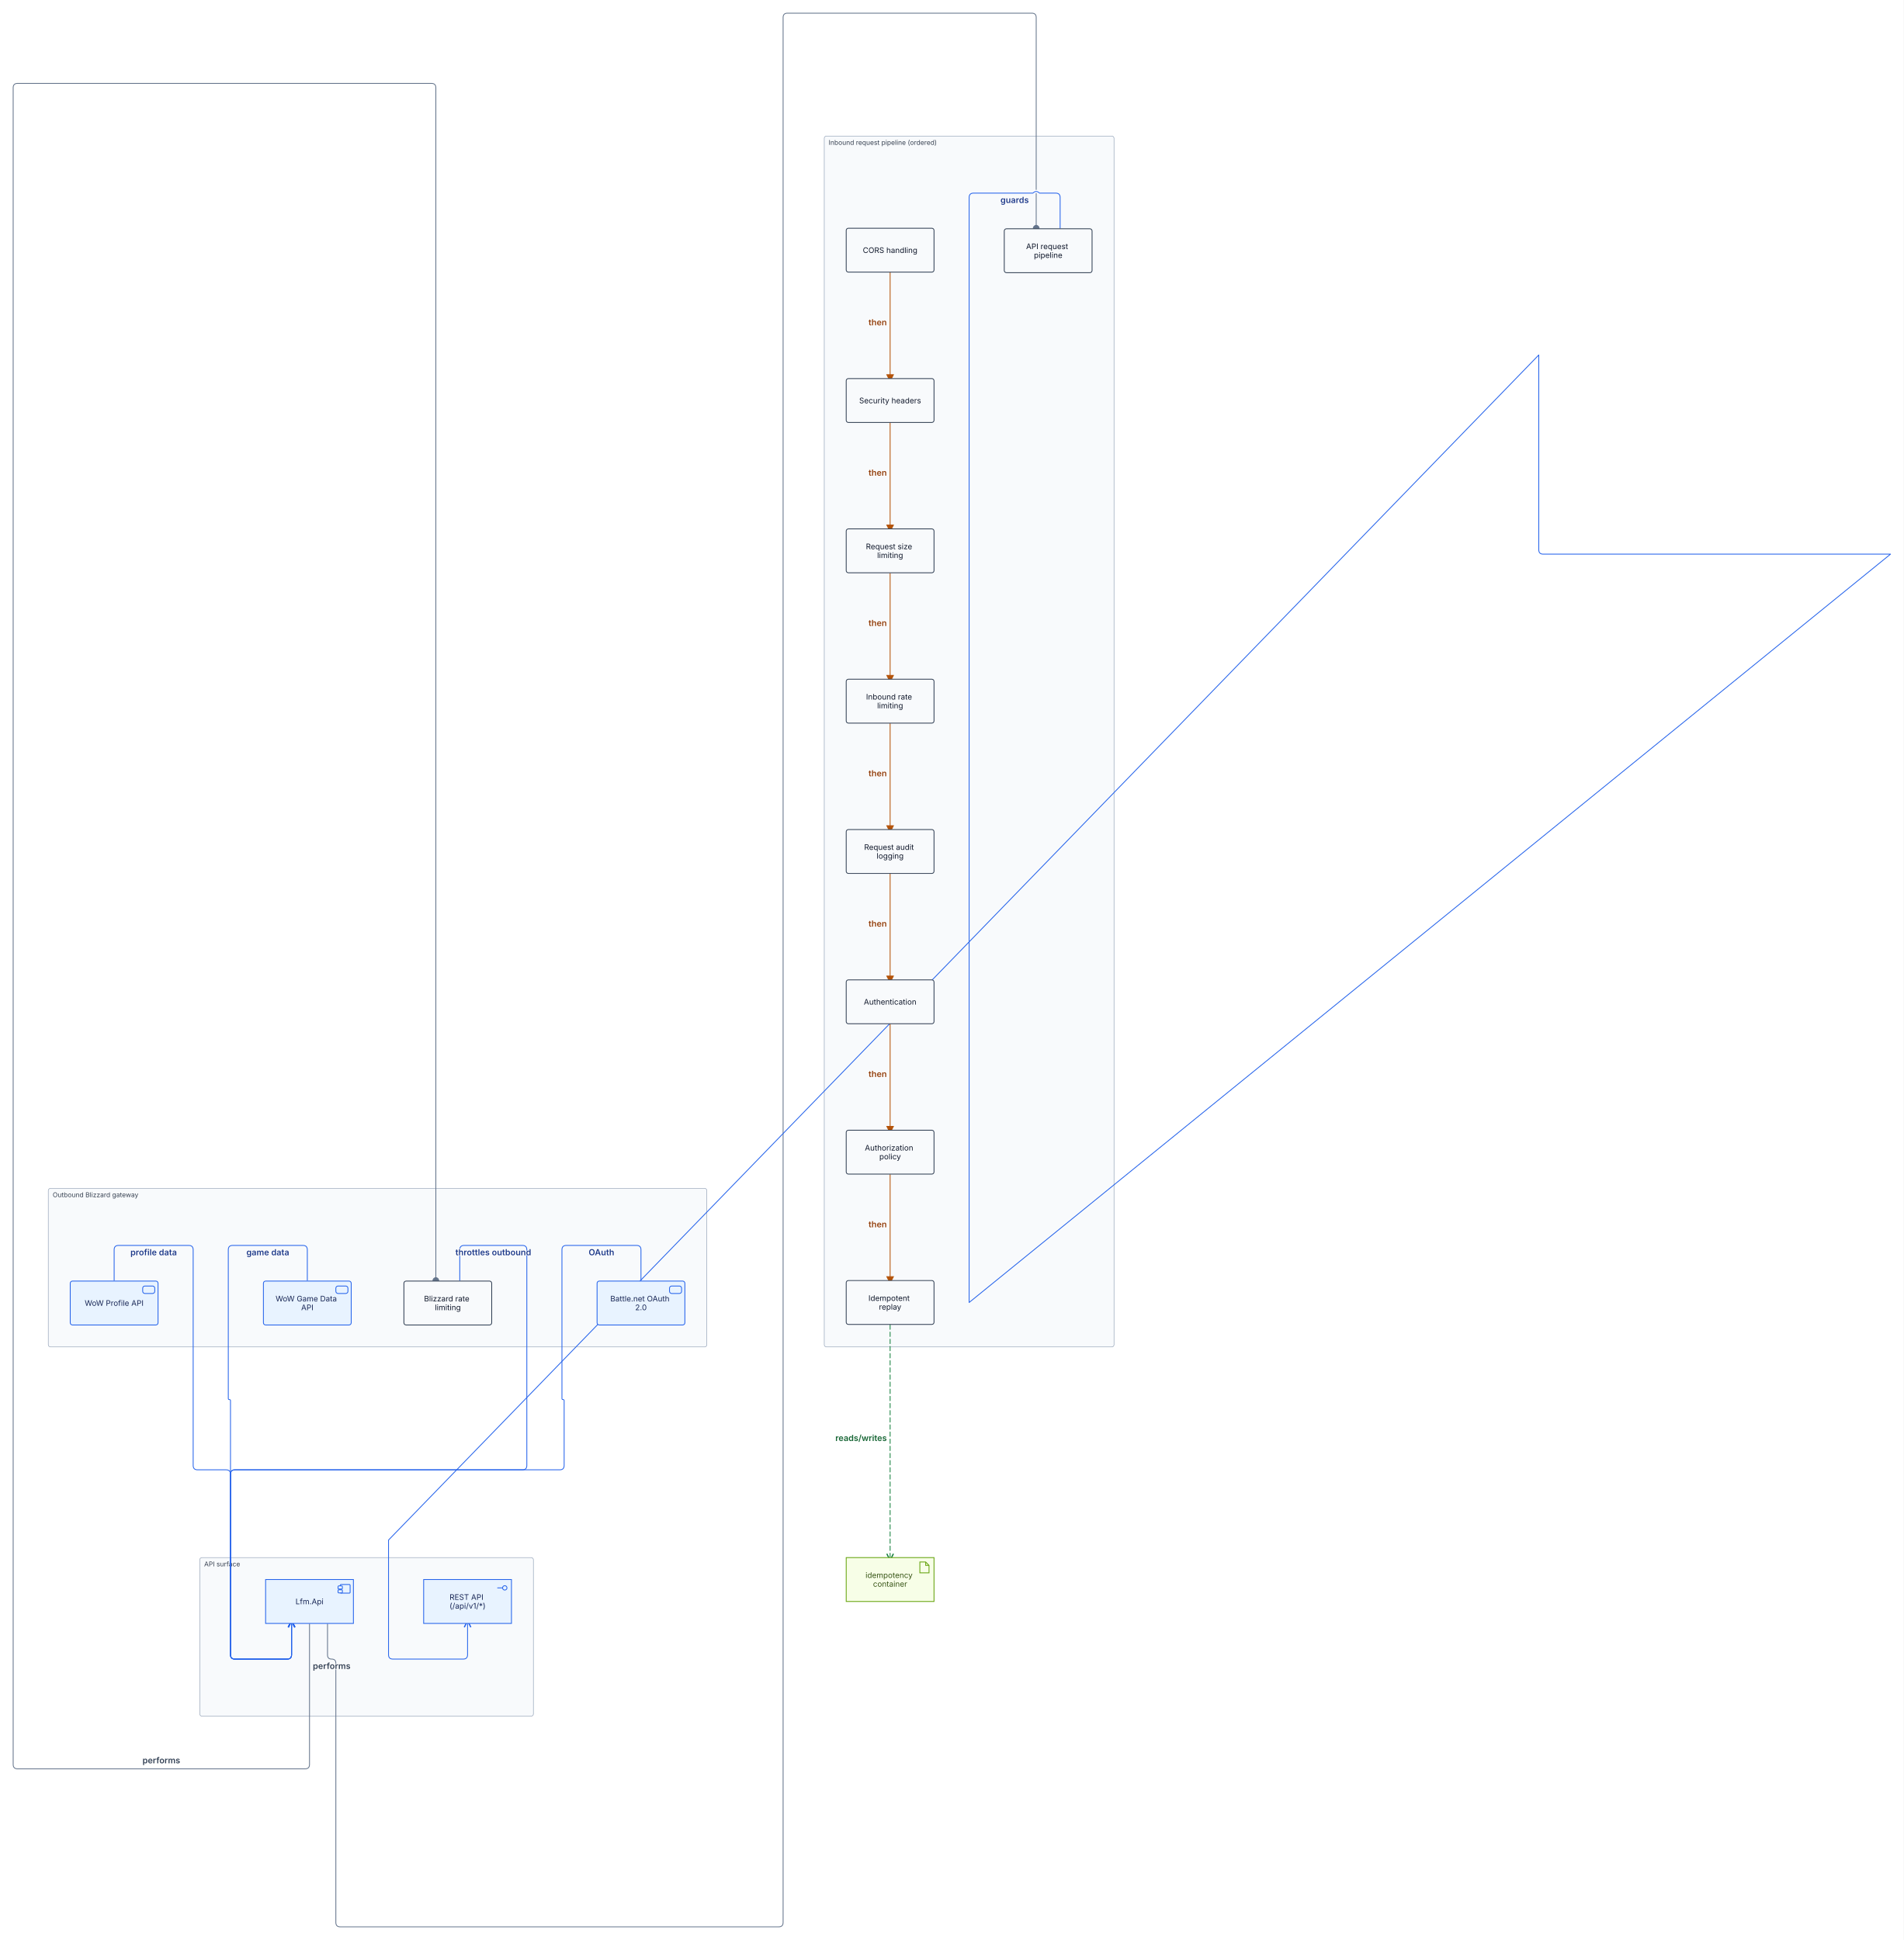
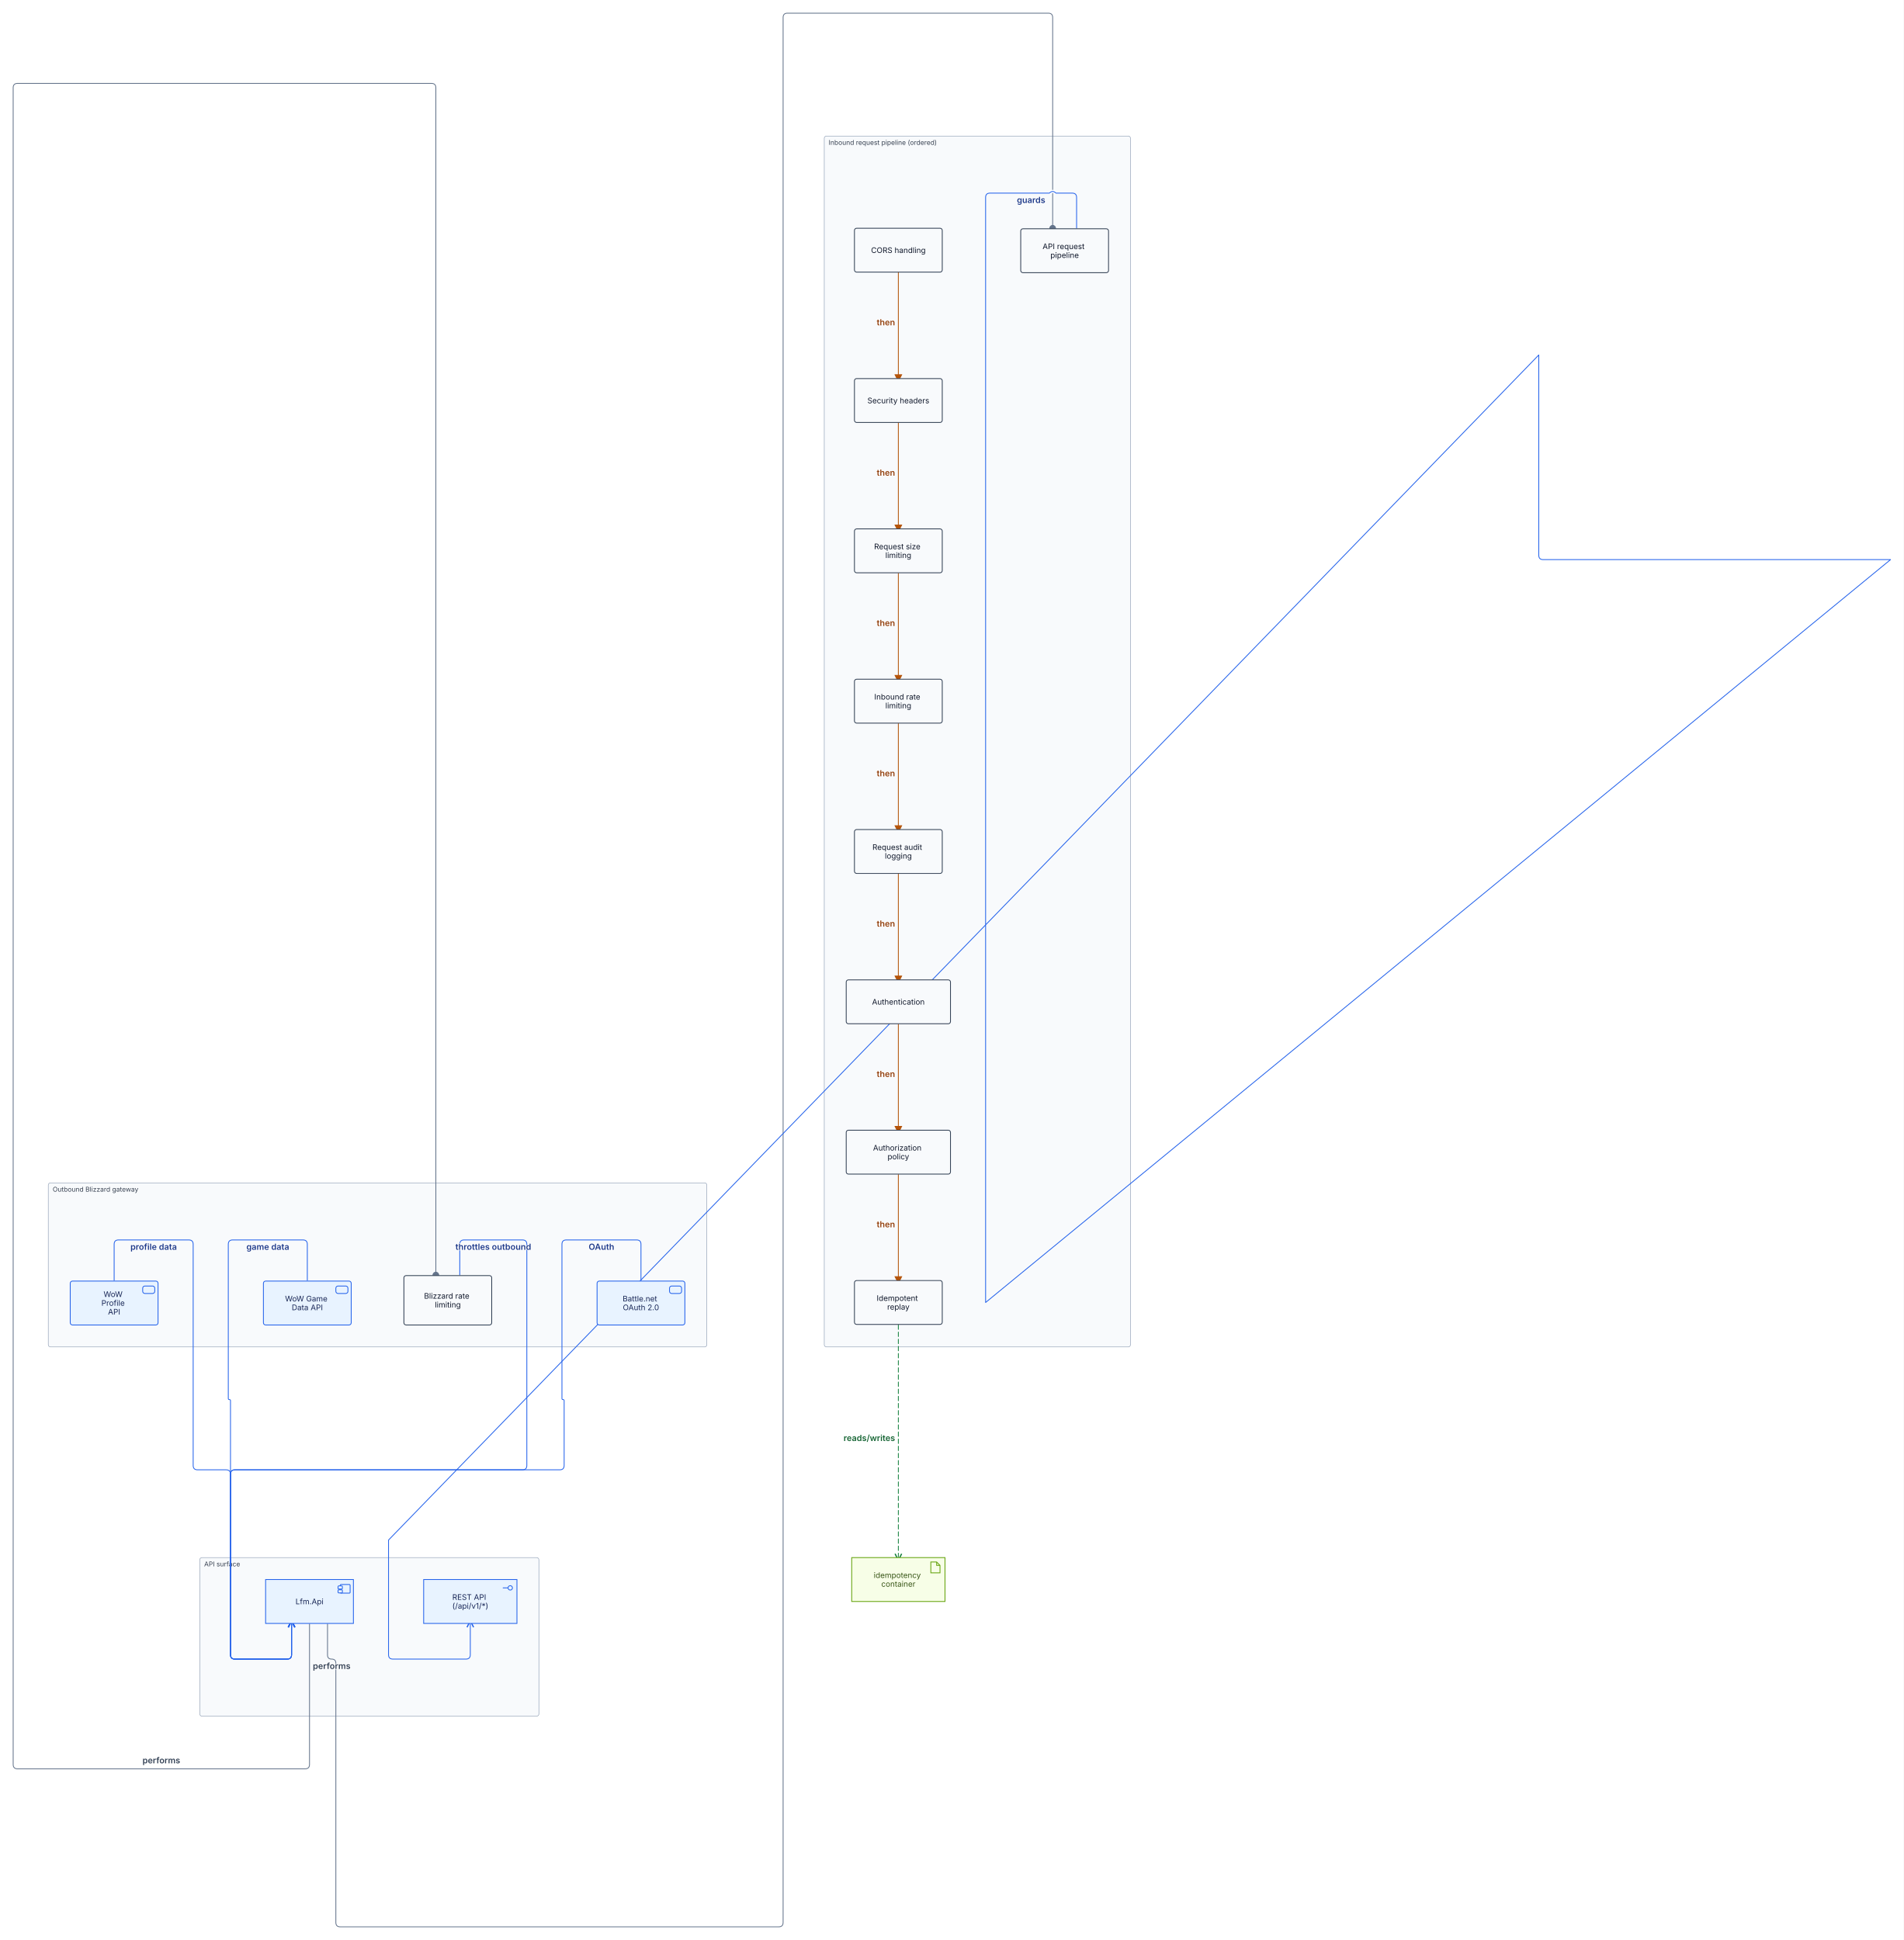
<svg xmlns="http://www.w3.org/2000/svg" width="3469" height="3536" viewBox="-9.0 52.0 3469.0 3536.0">
  <rect x="-9.0" y="52.0" width="3469.0" height="3536.0" fill="#ffffff" />
+   <style>g.dediren-edge-highlighted &gt; path{stroke:#1f6feb;stroke-width:3;}</style>
  <g font-family="Inter, Arial, sans-serif" font-size="14">
    <g data-dediren-group-id="api-surface">
-       <rect x="355.0" y="2891.0" width="608.0" height="289.0" rx="4" fill="#f8fafc" stroke="#94a3b8" stroke-width="1" />
+       <rect x="355.0" y="2891.0" width="618.0" height="289.0" rx="4" fill="#f8fafc" stroke="#94a3b8" stroke-width="1" />
      <text x="363.0" y="2907.0" fill="#374151" font-size="12">API surface</text>
    </g>
    <g data-dediren-group-id="inbound-request-pipeline">
-       <rect x="1493.0" y="300.0" width="528.0" height="2207.0" rx="4" fill="#f8fafc" stroke="#94a3b8" stroke-width="1" />
+       <rect x="1493.0" y="300.0" width="558.0" height="2207.0" rx="4" fill="#f8fafc" stroke="#94a3b8" stroke-width="1" />
      <text x="1501.0" y="316.0" fill="#374151" font-size="12">Inbound request pipeline (ordered)</text>
    </g>
    <g data-dediren-group-id="outbound-blizzard-gateway">
-       <rect x="79.0" y="2218.0" width="1200.0" height="289.0" rx="4" fill="#f8fafc" stroke="#94a3b8" stroke-width="1" />
-       <text x="87.0" y="2234.0" fill="#374151" font-size="12">Outbound Blizzard gateway</text>
-     </g>
-     <g data-dediren-edge-id="api-performs-request-pipeline">
+       <rect x="79.0" y="2208.0" width="1200.0" height="299.0" rx="4" fill="#f8fafc" stroke="#94a3b8" stroke-width="1" />
+       <text x="87.0" y="2224.0" fill="#374151" font-size="12">Outbound Blizzard gateway</text>
+     </g>
+     <g data-dediren-edge-id="api-performs-request-pipeline" data-dediren-edge-source="lfm-api" data-dediren-edge-target="api-request-pipeline">
      <marker id="marker-end-api-performs-request-pipeline" data-dediren-edge-marker-end="filled_circle" markerWidth="10" markerHeight="10" refX="5" refY="5" orient="auto">
        <circle cx="5" cy="5" r="3.5" fill="#64748b" stroke="#64748b" stroke-width="1" />
      </marker>
-       <path d="M 587.8 3012.0 L 587.8 3068.4 Q 587.8 3076.0 595.4 3076.0 L 595.4 3076.0 Q 603.0 3076.0 603.0 3083.6 L 603.0 3212.0 L 603.0 3556.0 Q 603.0 3564.0 611.0 3564.0 L 1410.0 3564.0 Q 1418.0 3564.0 1418.0 3556.0 L 1418.0 3436.0 L 1418.0 3340.0 L 1418.0 3035.5 L 1418.0 2667.0 L 1418.0 1403.5 L 1418.0 140.0 L 1418.0 84.0 Q 1418.0 76.0 1426.0 76.0 L 1871.2 76.0 Q 1879.2 76.0 1879.2 84.0 L 1879.2 268.0 L 1879.2 468.0" fill="none" stroke="#64748b" stroke-width="1.5" stroke-linecap="round" stroke-linejoin="round" marker-end="url(#marker-end-api-performs-request-pipeline)" />
+       <path d="M 587.8 3012.0 L 587.8 3068.4 Q 587.8 3076.0 595.4 3076.0 L 595.4 3076.0 Q 603.0 3076.0 603.0 3083.6 L 603.0 3212.0 L 603.0 3556.0 Q 603.0 3564.0 611.0 3564.0 L 1410.0 3564.0 Q 1418.0 3564.0 1418.0 3556.0 L 1418.0 3436.0 L 1418.0 3340.0 L 1418.0 3035.5 L 1418.0 2667.0 L 1418.0 1403.5 L 1418.0 140.0 L 1418.0 84.0 Q 1418.0 76.0 1426.0 76.0 L 1901.2 76.0 Q 1909.2 76.0 1909.2 84.0 L 1909.2 268.0 L 1909.2 468.0" fill="none" stroke="#64748b" stroke-width="1.5" stroke-linecap="round" stroke-linejoin="round" marker-end="url(#marker-end-api-performs-request-pipeline)" />
      <text x="595.4" y="3094.0" text-anchor="middle" fill="none" font-size="15.4" font-weight="600" stroke="#ffffff" stroke-width="2">performs</text>
      <text x="595.4" y="3094.0" text-anchor="middle" fill="#334155" font-size="15.4" font-weight="600">performs</text>
    </g>
-     <g data-dediren-edge-id="api-performs-blizzard-rate-limiting">
+     <g data-dediren-edge-id="api-performs-blizzard-rate-limiting" data-dediren-edge-source="lfm-api" data-dediren-edge-target="blizzard-rate-limiting">
      <marker id="marker-end-api-performs-blizzard-rate-limiting" data-dediren-edge-marker-end="filled_circle" markerWidth="10" markerHeight="10" refX="5" refY="5" orient="auto">
        <circle cx="5" cy="5" r="3.5" fill="#64748b" stroke="#64748b" stroke-width="1" />
      </marker>
-       <path d="M 555.0 3012.0 L 555.0 3212.0 L 555.0 3268.0 Q 555.0 3276.0 547.0 3276.0 L 23.0 3276.0 Q 15.0 3276.0 15.0 3268.0 L 15.0 3035.5 L 15.0 1403.5 L 15.0 212.0 Q 15.0 204.0 23.0 204.0 L 777.2 204.0 Q 785.2 204.0 785.2 212.0 L 785.2 2186.0 L 785.2 2386.0" fill="none" stroke="#64748b" stroke-width="1.5" stroke-linecap="round" stroke-linejoin="round" marker-end="url(#marker-end-api-performs-blizzard-rate-limiting)" />
+       <path d="M 555.0 3012.0 L 555.0 3212.0 L 555.0 3268.0 Q 555.0 3276.0 547.0 3276.0 L 23.0 3276.0 Q 15.0 3276.0 15.0 3268.0 L 15.0 3035.5 L 15.0 1403.5 L 15.0 212.0 Q 15.0 204.0 23.0 204.0 L 777.2 204.0 Q 785.2 204.0 785.2 212.0 L 785.2 2176.0 L 785.2 2376.0" fill="none" stroke="#64748b" stroke-width="1.5" stroke-linecap="round" stroke-linejoin="round" marker-end="url(#marker-end-api-performs-blizzard-rate-limiting)" />
      <text x="285.0" y="3266.0" text-anchor="middle" fill="none" font-size="15.4" font-weight="600" stroke="#ffffff" stroke-width="2">performs</text>
      <text x="285.0" y="3266.0" text-anchor="middle" fill="#334155" font-size="15.4" font-weight="600">performs</text>
    </g>
-     <g data-dediren-edge-id="request-pipeline-serves-rest-api">
+     <g data-dediren-edge-id="request-pipeline-serves-rest-api" data-dediren-edge-source="api-request-pipeline" data-dediren-edge-target="rest-api">
      <marker id="marker-end-request-pipeline-serves-rest-api" data-dediren-edge-marker-end="open_arrow" markerWidth="10" markerHeight="10" refX="5" refY="5" orient="auto">
        <path d="M 1 1 L 9 5 L 1 9" fill="none" stroke="#2563eb" stroke-width="1.5" />
      </marker>
      <g data-dediren-line-jump-masks="request-pipeline-serves-rest-api">
-         <path d="M 1873.2 404.0 Q 1879.2 398.0 1885.2 404.0" fill="none" stroke="#ffffff" stroke-width="6" />
-       </g>
-       <path d="M 1922.8 468.0 L 1922.8 412.0 Q 1922.8 404.0 1914.8 404.0 L 1885.2 404.0 Q 1879.2 398.0 1873.2 404.0 L 1765.0 404.0 Q 1757.0 404.0 1757.0 412.0 L 1757.0 508.5 L 1757.0 645.0 L 1757.0 782.0 L 1757.0 919.0 L 1757.0 1056.0 L 1757.0 1193.0 L 1757.0 1330.0 L 1757.0 1467.0 L 1757.0 1604.0 L 1757.0 1741.0 L 1757.0 1878.0 L 1757.0 2015.0 L 1757.0 2152.0 L 1757.0 2289.0 L 1757.0 2426.0 L 3436.0 1062.0 L 3340.0 1062.0 L 2803.0 1062.0 Q 2795.0 1062.0 2795.0 1054.0 L 2795.0 699.0 L 699.0 2859.0 L 699.0 2971.5 L 699.0 3068.0 Q 699.0 3076.0 707.0 3076.0 L 835.0 3076.0 Q 843.0 3076.0 843.0 3068.0 L 843.0 3012.0" fill="none" stroke="#2563eb" stroke-width="1.5" stroke-linecap="round" stroke-linejoin="round" marker-end="url(#marker-end-request-pipeline-serves-rest-api)" />
-       <text x="1839.9" y="422.0" text-anchor="middle" fill="none" font-size="15.4" font-weight="600" stroke="#ffffff" stroke-width="2">guards</text>
-       <text x="1839.9" y="422.0" text-anchor="middle" fill="#1e3a8a" font-size="15.4" font-weight="600">guards</text>
-     </g>
-     <g data-dediren-edge-id="cors-triggers-security-headers">
+         <path d="M 1903.2 404.0 Q 1909.2 398.0 1915.2 404.0" fill="none" stroke="#ffffff" stroke-width="6" />
+       </g>
+       <path d="M 1952.8 468.0 L 1952.8 412.0 Q 1952.8 404.0 1944.8 404.0 L 1915.2 404.0 Q 1909.2 398.0 1903.2 404.0 L 1795.0 404.0 Q 1787.0 404.0 1787.0 412.0 L 1787.0 508.5 L 1787.0 645.0 L 1787.0 782.0 L 1787.0 919.0 L 1787.0 1056.0 L 1787.0 1193.0 L 1787.0 1330.0 L 1787.0 1467.0 L 1787.0 1604.0 L 1787.0 1741.0 L 1787.0 1878.0 L 1787.0 2015.0 L 1787.0 2152.0 L 1787.0 2289.0 L 1787.0 2426.0 L 3436.0 1072.0 L 3340.0 1072.0 L 2803.0 1072.0 Q 2795.0 1072.0 2795.0 1064.0 L 2795.0 699.0 L 699.0 2859.0 L 699.0 2971.5 L 699.0 3068.0 Q 699.0 3076.0 707.0 3076.0 L 840.0 3076.0 Q 848.0 3076.0 848.0 3068.0 L 848.0 3012.0" fill="none" stroke="#2563eb" stroke-width="1.5" stroke-linecap="round" stroke-linejoin="round" marker-end="url(#marker-end-request-pipeline-serves-rest-api)" />
+       <text x="1869.9" y="422.0" text-anchor="middle" fill="none" font-size="15.4" font-weight="600" stroke="#ffffff" stroke-width="2">guards</text>
+       <text x="1869.9" y="422.0" text-anchor="middle" fill="#1e3a8a" font-size="15.4" font-weight="600">guards</text>
+     </g>
+     <g data-dediren-edge-id="cors-triggers-security-headers" data-dediren-edge-source="mw-cors" data-dediren-edge-target="mw-security-headers">
      <marker id="marker-end-cors-triggers-security-headers" data-dediren-edge-marker-end="filled_arrow" markerWidth="10" markerHeight="10" refX="5" refY="5" orient="auto">
        <path d="M 1 1 L 9 5 L 1 9 Z" fill="#b45309" stroke="#b45309" stroke-width="1" />
      </marker>
-       <path d="M 1613.0 549.0 L 1613.0 741.0" fill="none" stroke="#b45309" stroke-width="1.5" stroke-linecap="round" stroke-linejoin="round" marker-end="url(#marker-end-cors-triggers-security-headers)" />
-       <text x="1607.0" y="645.0" text-anchor="end" fill="none" font-size="15.4" font-weight="600" stroke="#ffffff" stroke-width="2">then</text>
-       <text x="1607.0" y="645.0" text-anchor="end" fill="#92400e" font-size="15.4" font-weight="600">then</text>
-     </g>
-     <g data-dediren-edge-id="security-headers-triggers-request-size-limit">
+       <path d="M 1628.0 549.0 L 1628.0 741.0" fill="none" stroke="#b45309" stroke-width="1.5" stroke-linecap="round" stroke-linejoin="round" marker-end="url(#marker-end-cors-triggers-security-headers)" />
+       <text x="1622.0" y="645.0" text-anchor="end" fill="none" font-size="15.4" font-weight="600" stroke="#ffffff" stroke-width="2">then</text>
+       <text x="1622.0" y="645.0" text-anchor="end" fill="#92400e" font-size="15.4" font-weight="600">then</text>
+     </g>
+     <g data-dediren-edge-id="security-headers-triggers-request-size-limit" data-dediren-edge-source="mw-security-headers" data-dediren-edge-target="mw-request-size-limit">
      <marker id="marker-end-security-headers-triggers-request-size-limit" data-dediren-edge-marker-end="filled_arrow" markerWidth="10" markerHeight="10" refX="5" refY="5" orient="auto">
        <path d="M 1 1 L 9 5 L 1 9 Z" fill="#b45309" stroke="#b45309" stroke-width="1" />
      </marker>
-       <path d="M 1613.0 823.0 L 1613.0 1015.0" fill="none" stroke="#b45309" stroke-width="1.5" stroke-linecap="round" stroke-linejoin="round" marker-end="url(#marker-end-security-headers-triggers-request-size-limit)" />
-       <text x="1607.0" y="919.0" text-anchor="end" fill="none" font-size="15.4" font-weight="600" stroke="#ffffff" stroke-width="2">then</text>
-       <text x="1607.0" y="919.0" text-anchor="end" fill="#92400e" font-size="15.4" font-weight="600">then</text>
-     </g>
-     <g data-dediren-edge-id="request-size-limit-triggers-rate-limit">
+       <path d="M 1628.0 823.0 L 1628.0 1015.0" fill="none" stroke="#b45309" stroke-width="1.5" stroke-linecap="round" stroke-linejoin="round" marker-end="url(#marker-end-security-headers-triggers-request-size-limit)" />
+       <text x="1622.0" y="919.0" text-anchor="end" fill="none" font-size="15.4" font-weight="600" stroke="#ffffff" stroke-width="2">then</text>
+       <text x="1622.0" y="919.0" text-anchor="end" fill="#92400e" font-size="15.4" font-weight="600">then</text>
+     </g>
+     <g data-dediren-edge-id="request-size-limit-triggers-rate-limit" data-dediren-edge-source="mw-request-size-limit" data-dediren-edge-target="mw-rate-limit">
      <marker id="marker-end-request-size-limit-triggers-rate-limit" data-dediren-edge-marker-end="filled_arrow" markerWidth="10" markerHeight="10" refX="5" refY="5" orient="auto">
        <path d="M 1 1 L 9 5 L 1 9 Z" fill="#b45309" stroke="#b45309" stroke-width="1" />
      </marker>
-       <path d="M 1613.0 1097.0 L 1613.0 1289.0" fill="none" stroke="#b45309" stroke-width="1.5" stroke-linecap="round" stroke-linejoin="round" marker-end="url(#marker-end-request-size-limit-triggers-rate-limit)" />
-       <text x="1607.0" y="1193.0" text-anchor="end" fill="none" font-size="15.4" font-weight="600" stroke="#ffffff" stroke-width="2">then</text>
-       <text x="1607.0" y="1193.0" text-anchor="end" fill="#92400e" font-size="15.4" font-weight="600">then</text>
-     </g>
-     <g data-dediren-edge-id="rate-limit-triggers-audit">
+       <path d="M 1628.0 1097.0 L 1628.0 1289.0" fill="none" stroke="#b45309" stroke-width="1.5" stroke-linecap="round" stroke-linejoin="round" marker-end="url(#marker-end-request-size-limit-triggers-rate-limit)" />
+       <text x="1622.0" y="1193.0" text-anchor="end" fill="none" font-size="15.4" font-weight="600" stroke="#ffffff" stroke-width="2">then</text>
+       <text x="1622.0" y="1193.0" text-anchor="end" fill="#92400e" font-size="15.4" font-weight="600">then</text>
+     </g>
+     <g data-dediren-edge-id="rate-limit-triggers-audit" data-dediren-edge-source="mw-rate-limit" data-dediren-edge-target="mw-audit">
      <marker id="marker-end-rate-limit-triggers-audit" data-dediren-edge-marker-end="filled_arrow" markerWidth="10" markerHeight="10" refX="5" refY="5" orient="auto">
        <path d="M 1 1 L 9 5 L 1 9 Z" fill="#b45309" stroke="#b45309" stroke-width="1" />
      </marker>
-       <path d="M 1613.0 1371.0 L 1613.0 1563.0" fill="none" stroke="#b45309" stroke-width="1.5" stroke-linecap="round" stroke-linejoin="round" marker-end="url(#marker-end-rate-limit-triggers-audit)" />
-       <text x="1607.0" y="1467.0" text-anchor="end" fill="none" font-size="15.4" font-weight="600" stroke="#ffffff" stroke-width="2">then</text>
-       <text x="1607.0" y="1467.0" text-anchor="end" fill="#92400e" font-size="15.4" font-weight="600">then</text>
-     </g>
-     <g data-dediren-edge-id="audit-triggers-auth">
+       <path d="M 1628.0 1371.0 L 1628.0 1563.0" fill="none" stroke="#b45309" stroke-width="1.5" stroke-linecap="round" stroke-linejoin="round" marker-end="url(#marker-end-rate-limit-triggers-audit)" />
+       <text x="1622.0" y="1467.0" text-anchor="end" fill="none" font-size="15.4" font-weight="600" stroke="#ffffff" stroke-width="2">then</text>
+       <text x="1622.0" y="1467.0" text-anchor="end" fill="#92400e" font-size="15.4" font-weight="600">then</text>
+     </g>
+     <g data-dediren-edge-id="audit-triggers-auth" data-dediren-edge-source="mw-audit" data-dediren-edge-target="mw-auth">
      <marker id="marker-end-audit-triggers-auth" data-dediren-edge-marker-end="filled_arrow" markerWidth="10" markerHeight="10" refX="5" refY="5" orient="auto">
        <path d="M 1 1 L 9 5 L 1 9 Z" fill="#b45309" stroke="#b45309" stroke-width="1" />
      </marker>
-       <path d="M 1613.0 1645.0 L 1613.0 1837.0" fill="none" stroke="#b45309" stroke-width="1.5" stroke-linecap="round" stroke-linejoin="round" marker-end="url(#marker-end-audit-triggers-auth)" />
-       <text x="1607.0" y="1741.0" text-anchor="end" fill="none" font-size="15.4" font-weight="600" stroke="#ffffff" stroke-width="2">then</text>
-       <text x="1607.0" y="1741.0" text-anchor="end" fill="#92400e" font-size="15.4" font-weight="600">then</text>
-     </g>
-     <g data-dediren-edge-id="auth-triggers-auth-policy">
+       <path d="M 1628.0 1645.0 L 1628.0 1837.0" fill="none" stroke="#b45309" stroke-width="1.5" stroke-linecap="round" stroke-linejoin="round" marker-end="url(#marker-end-audit-triggers-auth)" />
+       <text x="1622.0" y="1741.0" text-anchor="end" fill="none" font-size="15.4" font-weight="600" stroke="#ffffff" stroke-width="2">then</text>
+       <text x="1622.0" y="1741.0" text-anchor="end" fill="#92400e" font-size="15.4" font-weight="600">then</text>
+     </g>
+     <g data-dediren-edge-id="auth-triggers-auth-policy" data-dediren-edge-source="mw-auth" data-dediren-edge-target="mw-auth-policy">
      <marker id="marker-end-auth-triggers-auth-policy" data-dediren-edge-marker-end="filled_arrow" markerWidth="10" markerHeight="10" refX="5" refY="5" orient="auto">
        <path d="M 1 1 L 9 5 L 1 9 Z" fill="#b45309" stroke="#b45309" stroke-width="1" />
      </marker>
-       <path d="M 1613.0 1919.0 L 1613.0 2111.0" fill="none" stroke="#b45309" stroke-width="1.5" stroke-linecap="round" stroke-linejoin="round" marker-end="url(#marker-end-auth-triggers-auth-policy)" />
-       <text x="1607.0" y="2015.0" text-anchor="end" fill="none" font-size="15.4" font-weight="600" stroke="#ffffff" stroke-width="2">then</text>
-       <text x="1607.0" y="2015.0" text-anchor="end" fill="#92400e" font-size="15.4" font-weight="600">then</text>
-     </g>
-     <g data-dediren-edge-id="auth-policy-triggers-idempotency">
+       <path d="M 1628.0 1919.0 L 1628.0 2111.0" fill="none" stroke="#b45309" stroke-width="1.5" stroke-linecap="round" stroke-linejoin="round" marker-end="url(#marker-end-auth-triggers-auth-policy)" />
+       <text x="1622.0" y="2015.0" text-anchor="end" fill="none" font-size="15.4" font-weight="600" stroke="#ffffff" stroke-width="2">then</text>
+       <text x="1622.0" y="2015.0" text-anchor="end" fill="#92400e" font-size="15.4" font-weight="600">then</text>
+     </g>
+     <g data-dediren-edge-id="auth-policy-triggers-idempotency" data-dediren-edge-source="mw-auth-policy" data-dediren-edge-target="mw-idempotency">
      <marker id="marker-end-auth-policy-triggers-idempotency" data-dediren-edge-marker-end="filled_arrow" markerWidth="10" markerHeight="10" refX="5" refY="5" orient="auto">
        <path d="M 1 1 L 9 5 L 1 9 Z" fill="#b45309" stroke="#b45309" stroke-width="1" />
      </marker>
-       <path d="M 1613.0 2193.0 L 1613.0 2385.0" fill="none" stroke="#b45309" stroke-width="1.5" stroke-linecap="round" stroke-linejoin="round" marker-end="url(#marker-end-auth-policy-triggers-idempotency)" />
-       <text x="1607.0" y="2289.0" text-anchor="end" fill="none" font-size="15.4" font-weight="600" stroke="#ffffff" stroke-width="2">then</text>
-       <text x="1607.0" y="2289.0" text-anchor="end" fill="#92400e" font-size="15.4" font-weight="600">then</text>
-     </g>
-     <g data-dediren-edge-id="idempotency-accesses-idempotency-store">
+       <path d="M 1628.0 2193.0 L 1628.0 2385.0" fill="none" stroke="#b45309" stroke-width="1.5" stroke-linecap="round" stroke-linejoin="round" marker-end="url(#marker-end-auth-policy-triggers-idempotency)" />
+       <text x="1622.0" y="2289.0" text-anchor="end" fill="none" font-size="15.4" font-weight="600" stroke="#ffffff" stroke-width="2">then</text>
+       <text x="1622.0" y="2289.0" text-anchor="end" fill="#92400e" font-size="15.4" font-weight="600">then</text>
+     </g>
+     <g data-dediren-edge-id="idempotency-accesses-idempotency-store" data-dediren-edge-source="mw-idempotency" data-dediren-edge-target="cosmos-idempotency">
      <marker id="marker-end-idempotency-accesses-idempotency-store" data-dediren-edge-marker-end="open_arrow" markerWidth="10" markerHeight="10" refX="5" refY="5" orient="auto">
        <path d="M 1 1 L 9 5 L 1 9" fill="none" stroke="#15803d" stroke-width="1.5" />
      </marker>
-       <path d="M 1613.0 2467.0 L 1613.0 2539.0 L 1613.0 2890.0" fill="none" stroke="#15803d" stroke-width="1.5" stroke-linecap="round" stroke-linejoin="round" stroke-dasharray="8 5" marker-end="url(#marker-end-idempotency-accesses-idempotency-store)" />
-       <text x="1607.0" y="2678.5" text-anchor="end" fill="none" font-size="15.4" font-weight="600" stroke="#ffffff" stroke-width="2">reads/writes</text>
-       <text x="1607.0" y="2678.5" text-anchor="end" fill="#166534" font-size="15.4" font-weight="600">reads/writes</text>
-     </g>
-     <g data-dediren-edge-id="blizzard-rate-limiting-serves-api">
+       <path d="M 1628.0 2467.0 L 1628.0 2539.0 L 1628.0 2890.0" fill="none" stroke="#15803d" stroke-width="1.5" stroke-linecap="round" stroke-linejoin="round" stroke-dasharray="8 5" marker-end="url(#marker-end-idempotency-accesses-idempotency-store)" />
+       <text x="1622.0" y="2678.5" text-anchor="end" fill="none" font-size="15.4" font-weight="600" stroke="#ffffff" stroke-width="2">reads/writes</text>
+       <text x="1622.0" y="2678.5" text-anchor="end" fill="#166534" font-size="15.4" font-weight="600">reads/writes</text>
+     </g>
+     <g data-dediren-edge-id="blizzard-rate-limiting-serves-api" data-dediren-edge-source="blizzard-rate-limiting" data-dediren-edge-target="lfm-api">
      <marker id="marker-end-blizzard-rate-limiting-serves-api" data-dediren-edge-marker-end="open_arrow" markerWidth="10" markerHeight="10" refX="5" refY="5" orient="auto">
        <path d="M 1 1 L 9 5 L 1 9" fill="none" stroke="#2563eb" stroke-width="1.5" />
      </marker>
-       <path d="M 828.8 2386.0 L 828.8 2330.0 Q 828.8 2322.0 836.8 2322.0 L 943.0 2322.0 Q 951.0 2322.0 951.0 2330.0 L 951.0 2426.5 L 951.0 2539.0 L 951.0 2723.0 Q 951.0 2731.0 943.0 2731.0 L 419.0 2731.0 Q 411.0 2731.0 411.0 2739.0 L 411.0 2859.0 L 411.0 2971.5 L 411.0 3068.0 Q 411.0 3076.0 419.0 3076.0 L 514.3 3076.0 Q 522.3 3076.0 522.3 3068.0 L 522.3 3012.0" fill="none" stroke="#2563eb" stroke-width="1.5" stroke-linecap="round" stroke-linejoin="round" marker-end="url(#marker-end-blizzard-rate-limiting-serves-api)" />
-       <text x="889.9" y="2340.0" text-anchor="middle" fill="none" font-size="15.4" font-weight="600" stroke="#ffffff" stroke-width="2">throttles outbound</text>
-       <text x="889.9" y="2340.0" text-anchor="middle" fill="#1e3a8a" font-size="15.4" font-weight="600">throttles outbound</text>
-     </g>
-     <g data-dediren-edge-id="battlenet-oauth-serves-api">
+       <path d="M 828.8 2376.0 L 828.8 2320.0 Q 828.8 2312.0 836.8 2312.0 L 943.0 2312.0 Q 951.0 2312.0 951.0 2320.0 L 951.0 2421.5 L 951.0 2539.0 L 951.0 2723.0 Q 951.0 2731.0 943.0 2731.0 L 419.0 2731.0 Q 411.0 2731.0 411.0 2739.0 L 411.0 2859.0 L 411.0 2971.5 L 411.0 3068.0 Q 411.0 3076.0 419.0 3076.0 L 514.3 3076.0 Q 522.3 3076.0 522.3 3068.0 L 522.3 3012.0" fill="none" stroke="#2563eb" stroke-width="1.5" stroke-linecap="round" stroke-linejoin="round" marker-end="url(#marker-end-blizzard-rate-limiting-serves-api)" />
+       <text x="889.9" y="2330.0" text-anchor="middle" fill="none" font-size="15.4" font-weight="600" stroke="#ffffff" stroke-width="2">throttles outbound</text>
+       <text x="889.9" y="2330.0" text-anchor="middle" fill="#1e3a8a" font-size="15.4" font-weight="600">throttles outbound</text>
+     </g>
+     <g data-dediren-edge-id="battlenet-oauth-serves-api" data-dediren-edge-source="battlenet-oauth" data-dediren-edge-target="lfm-api">
      <marker id="marker-end-battlenet-oauth-serves-api" data-dediren-edge-marker-end="open_arrow" markerWidth="10" markerHeight="10" refX="5" refY="5" orient="auto">
        <path d="M 1 1 L 9 5 L 1 9" fill="none" stroke="#2563eb" stroke-width="1.5" />
      </marker>
-       <path d="M 1159.0 2386.0 L 1159.0 2330.0 Q 1159.0 2322.0 1151.0 2322.0 L 1023.0 2322.0 Q 1015.0 2322.0 1015.0 2330.0 L 1015.0 2426.5 L 1015.0 2539.0 L 1015.0 2601.0 Q 1015.0 2603.0 1017.0 2603.0 L 1017.0 2603.0 Q 1019.0 2603.0 1019.0 2605.0 L 1019.0 2723.0 Q 1019.0 2731.0 1011.0 2731.0 L 419.0 2731.0 Q 411.0 2731.0 411.0 2739.0 L 411.0 2859.0 L 411.0 2971.5 L 411.0 3068.0 Q 411.0 3076.0 419.0 3076.0 L 514.3 3076.0 Q 522.3 3076.0 522.3 3068.0 L 522.3 3012.0" fill="none" stroke="#2563eb" stroke-width="1.5" stroke-linecap="round" stroke-linejoin="round" marker-end="url(#marker-end-battlenet-oauth-serves-api)" />
-       <text x="1087.0" y="2340.0" text-anchor="middle" fill="none" font-size="15.4" font-weight="600" stroke="#ffffff" stroke-width="2">OAuth</text>
-       <text x="1087.0" y="2340.0" text-anchor="middle" fill="#1e3a8a" font-size="15.4" font-weight="600">OAuth</text>
-     </g>
-     <g data-dediren-edge-id="profile-api-serves-api">
+       <path d="M 1159.0 2386.0 L 1159.0 2320.0 Q 1159.0 2312.0 1151.0 2312.0 L 1023.0 2312.0 Q 1015.0 2312.0 1015.0 2320.0 L 1015.0 2421.5 L 1015.0 2539.0 L 1015.0 2601.0 Q 1015.0 2603.0 1017.0 2603.0 L 1017.0 2603.0 Q 1019.0 2603.0 1019.0 2605.0 L 1019.0 2723.0 Q 1019.0 2731.0 1011.0 2731.0 L 419.0 2731.0 Q 411.0 2731.0 411.0 2739.0 L 411.0 2859.0 L 411.0 2971.5 L 411.0 3068.0 Q 411.0 3076.0 419.0 3076.0 L 514.3 3076.0 Q 522.3 3076.0 522.3 3068.0 L 522.3 3012.0" fill="none" stroke="#2563eb" stroke-width="1.5" stroke-linecap="round" stroke-linejoin="round" marker-end="url(#marker-end-battlenet-oauth-serves-api)" />
+       <text x="1087.0" y="2330.0" text-anchor="middle" fill="none" font-size="15.4" font-weight="600" stroke="#ffffff" stroke-width="2">OAuth</text>
+       <text x="1087.0" y="2330.0" text-anchor="middle" fill="#1e3a8a" font-size="15.4" font-weight="600">OAuth</text>
+     </g>
+     <g data-dediren-edge-id="profile-api-serves-api" data-dediren-edge-source="blizzard-profile-api" data-dediren-edge-target="lfm-api">
      <marker id="marker-end-profile-api-serves-api" data-dediren-edge-marker-end="open_arrow" markerWidth="10" markerHeight="10" refX="5" refY="5" orient="auto">
        <path d="M 1 1 L 9 5 L 1 9" fill="none" stroke="#2563eb" stroke-width="1.5" />
      </marker>
-       <path d="M 199.0 2386.0 L 199.0 2330.0 Q 199.0 2322.0 207.0 2322.0 L 335.0 2322.0 Q 343.0 2322.0 343.0 2330.0 L 343.0 2426.5 L 343.0 2539.0 L 343.0 2723.0 Q 343.0 2731.0 351.0 2731.0 L 403.0 2731.0 Q 411.0 2731.0 411.0 2739.0 L 411.0 2859.0 L 411.0 2971.5 L 411.0 3068.0 Q 411.0 3076.0 419.0 3076.0 L 514.3 3076.0 Q 522.3 3076.0 522.3 3068.0 L 522.3 3012.0" fill="none" stroke="#2563eb" stroke-width="1.5" stroke-linecap="round" stroke-linejoin="round" marker-end="url(#marker-end-profile-api-serves-api)" />
-       <text x="271.0" y="2340.0" text-anchor="middle" fill="none" font-size="15.4" font-weight="600" stroke="#ffffff" stroke-width="2">profile data</text>
-       <text x="271.0" y="2340.0" text-anchor="middle" fill="#1e3a8a" font-size="15.4" font-weight="600">profile data</text>
-     </g>
-     <g data-dediren-edge-id="game-data-api-serves-api">
+       <path d="M 199.0 2386.0 L 199.0 2320.0 Q 199.0 2312.0 207.0 2312.0 L 335.0 2312.0 Q 343.0 2312.0 343.0 2320.0 L 343.0 2421.5 L 343.0 2539.0 L 343.0 2723.0 Q 343.0 2731.0 351.0 2731.0 L 403.0 2731.0 Q 411.0 2731.0 411.0 2739.0 L 411.0 2859.0 L 411.0 2971.5 L 411.0 3068.0 Q 411.0 3076.0 419.0 3076.0 L 514.3 3076.0 Q 522.3 3076.0 522.3 3068.0 L 522.3 3012.0" fill="none" stroke="#2563eb" stroke-width="1.5" stroke-linecap="round" stroke-linejoin="round" marker-end="url(#marker-end-profile-api-serves-api)" />
+       <text x="271.0" y="2330.0" text-anchor="middle" fill="none" font-size="15.4" font-weight="600" stroke="#ffffff" stroke-width="2">profile data</text>
+       <text x="271.0" y="2330.0" text-anchor="middle" fill="#1e3a8a" font-size="15.4" font-weight="600">profile data</text>
+     </g>
+     <g data-dediren-edge-id="game-data-api-serves-api" data-dediren-edge-source="blizzard-game-data-api" data-dediren-edge-target="lfm-api">
      <marker id="marker-end-game-data-api-serves-api" data-dediren-edge-marker-end="open_arrow" markerWidth="10" markerHeight="10" refX="5" refY="5" orient="auto">
        <path d="M 1 1 L 9 5 L 1 9" fill="none" stroke="#2563eb" stroke-width="1.5" />
      </marker>
-       <path d="M 551.0 2386.0 L 551.0 2330.0 Q 551.0 2322.0 543.0 2322.0 L 415.0 2322.0 Q 407.0 2322.0 407.0 2330.0 L 407.0 2426.5 L 407.0 2539.0 L 407.0 2601.0 Q 407.0 2603.0 409.0 2603.0 L 409.0 2603.0 Q 411.0 2603.0 411.0 2605.0 L 411.0 2859.0 L 411.0 2971.5 L 411.0 3068.0 Q 411.0 3076.0 419.0 3076.0 L 514.3 3076.0 Q 522.3 3076.0 522.3 3068.0 L 522.3 3012.0" fill="none" stroke="#2563eb" stroke-width="1.5" stroke-linecap="round" stroke-linejoin="round" marker-end="url(#marker-end-game-data-api-serves-api)" />
-       <text x="479.0" y="2340.0" text-anchor="middle" fill="none" font-size="15.4" font-weight="600" stroke="#ffffff" stroke-width="2">game data</text>
-       <text x="479.0" y="2340.0" text-anchor="middle" fill="#1e3a8a" font-size="15.4" font-weight="600">game data</text>
+       <path d="M 551.0 2386.0 L 551.0 2320.0 Q 551.0 2312.0 543.0 2312.0 L 415.0 2312.0 Q 407.0 2312.0 407.0 2320.0 L 407.0 2421.5 L 407.0 2539.0 L 407.0 2601.0 Q 407.0 2603.0 409.0 2603.0 L 409.0 2603.0 Q 411.0 2603.0 411.0 2605.0 L 411.0 2859.0 L 411.0 2971.5 L 411.0 3068.0 Q 411.0 3076.0 419.0 3076.0 L 514.3 3076.0 Q 522.3 3076.0 522.3 3068.0 L 522.3 3012.0" fill="none" stroke="#2563eb" stroke-width="1.5" stroke-linecap="round" stroke-linejoin="round" marker-end="url(#marker-end-game-data-api-serves-api)" />
+       <text x="479.0" y="2330.0" text-anchor="middle" fill="none" font-size="15.4" font-weight="600" stroke="#ffffff" stroke-width="2">game data</text>
+       <text x="479.0" y="2330.0" text-anchor="middle" fill="#1e3a8a" font-size="15.4" font-weight="600">game data</text>
    </g>
    <g data-dediren-node-id="lfm-api">
      <rect data-dediren-node-shape="archimate_rectangle" x="475.0" y="2931.0" width="160.0" height="80.0" rx="0" fill="#e8f3ff" stroke="#2563eb" stroke-width="1.5" />
      <g data-dediren-node-decorator="archimate_application_component" data-dediren-icon-kind="component" data-dediren-icon-size="22">
        <rect x="611.0" y="2940.0" width="18.0" height="15.8" rx="1.5" fill="#e8f3ff" stroke="#2563eb" stroke-width="1.5" />
        <rect x="607.0" y="2942.6" width="7.9" height="5.7" rx="1.2" fill="#e8f3ff" stroke="#2563eb" stroke-width="1.5" />
        <rect x="607.0" y="2949.7" width="7.9" height="5.7" rx="1.2" fill="#e8f3ff" stroke="#2563eb" stroke-width="1.5" />
      </g>
      <text x="555.0" y="2971.0" text-anchor="middle" dominant-baseline="middle" fill="#172554" font-size="14.0">Lfm.Api</text>
    </g>
    <g data-dediren-node-id="rest-api">
-       <rect data-dediren-node-shape="archimate_rectangle" x="763.0" y="2931.0" width="160.0" height="80.0" rx="0" fill="#e8f3ff" stroke="#2563eb" stroke-width="1.5" />
+       <rect data-dediren-node-shape="archimate_rectangle" x="763.0" y="2931.0" width="170.0" height="80.0" rx="0" fill="#e8f3ff" stroke="#2563eb" stroke-width="1.5" />
      <g data-dediren-node-decorator="archimate_application_interface" data-dediren-icon-kind="interface" data-dediren-icon-size="22">
-         <ellipse cx="910.8" cy="2946.2" rx="4.0" ry="4.0" fill="#e8f3ff" stroke="#2563eb" stroke-width="1.5" />
-         <path d="M 897.2 2946.2 L 906.9 2946.2" fill="none" stroke="#2563eb" stroke-width="1.5" />
-       </g>
-       <text x="843.0" y="2963.0" text-anchor="middle" dominant-baseline="middle" fill="#172554" font-size="14.0">
-         <tspan x="843.0" dy="0">REST API</tspan>
-         <tspan x="843.0" dy="16.0">(/api/v1/*)</tspan>
+         <ellipse cx="920.8" cy="2946.2" rx="4.0" ry="4.0" fill="#e8f3ff" stroke="#2563eb" stroke-width="1.5" />
+         <path d="M 907.2 2946.2 L 916.9 2946.2" fill="none" stroke="#2563eb" stroke-width="1.5" />
+       </g>
+       <text x="848.0" y="2963.0" text-anchor="middle" dominant-baseline="middle" fill="#172554" font-size="14.0">
+         <tspan x="848.0" dy="0">REST API</tspan>
+         <tspan x="848.0" dy="16.0">(/api/v1/*)</tspan>
      </text>
    </g>
    <g data-dediren-node-id="api-request-pipeline">
-       <rect data-dediren-node-shape="archimate_rectangle" x="1821.0" y="469.0" width="160.0" height="80.0" rx="4" fill="#f8fafc" stroke="#334155" stroke-width="1.5" />
-       <text x="1901.0" y="501.0" text-anchor="middle" dominant-baseline="middle" fill="#0f172a" font-size="14.0">
-         <tspan x="1901.0" dy="0">API request</tspan>
-         <tspan x="1901.0" dy="16.0">pipeline</tspan>
+       <rect data-dediren-node-shape="archimate_rectangle" x="1851.0" y="469.0" width="160.0" height="80.0" rx="4" fill="#f8fafc" stroke="#334155" stroke-width="1.5" />
+       <text x="1931.0" y="501.0" text-anchor="middle" dominant-baseline="middle" fill="#0f172a" font-size="14.0">
+         <tspan x="1931.0" dy="0">API request</tspan>
+         <tspan x="1931.0" dy="16.0">pipeline</tspan>
      </text>
    </g>
    <g data-dediren-node-id="mw-cors">
-       <rect data-dediren-node-shape="archimate_rectangle" x="1533.0" y="468.0" width="160.0" height="80.0" rx="4" fill="#f8fafc" stroke="#334155" stroke-width="1.5" />
-       <text x="1613.0" y="508.0" text-anchor="middle" dominant-baseline="middle" fill="#0f172a" font-size="14.0">CORS handling</text>
+       <rect data-dediren-node-shape="archimate_rectangle" x="1548.0" y="468.0" width="160.0" height="80.0" rx="4" fill="#f8fafc" stroke="#334155" stroke-width="1.5" />
+       <text x="1628.0" y="508.0" text-anchor="middle" dominant-baseline="middle" fill="#0f172a" font-size="14.0">CORS handling</text>
    </g>
    <g data-dediren-node-id="mw-security-headers">
-       <rect data-dediren-node-shape="archimate_rectangle" x="1533.0" y="742.0" width="160.0" height="80.0" rx="4" fill="#f8fafc" stroke="#334155" stroke-width="1.5" />
-       <text x="1613.0" y="782.0" text-anchor="middle" dominant-baseline="middle" fill="#0f172a" font-size="14.0">Security headers</text>
+       <rect data-dediren-node-shape="archimate_rectangle" x="1548.0" y="742.0" width="160.0" height="80.0" rx="4" fill="#f8fafc" stroke="#334155" stroke-width="1.5" />
+       <text x="1628.0" y="782.0" text-anchor="middle" dominant-baseline="middle" fill="#0f172a" font-size="14.0">Security headers</text>
    </g>
    <g data-dediren-node-id="mw-request-size-limit">
-       <rect data-dediren-node-shape="archimate_rectangle" x="1533.0" y="1016.0" width="160.0" height="80.0" rx="4" fill="#f8fafc" stroke="#334155" stroke-width="1.5" />
-       <text x="1613.0" y="1048.0" text-anchor="middle" dominant-baseline="middle" fill="#0f172a" font-size="14.0">
-         <tspan x="1613.0" dy="0">Request size</tspan>
-         <tspan x="1613.0" dy="16.0">limiting</tspan>
+       <rect data-dediren-node-shape="archimate_rectangle" x="1548.0" y="1016.0" width="160.0" height="80.0" rx="4" fill="#f8fafc" stroke="#334155" stroke-width="1.5" />
+       <text x="1628.0" y="1048.0" text-anchor="middle" dominant-baseline="middle" fill="#0f172a" font-size="14.0">
+         <tspan x="1628.0" dy="0">Request size</tspan>
+         <tspan x="1628.0" dy="16.0">limiting</tspan>
      </text>
    </g>
    <g data-dediren-node-id="mw-rate-limit">
-       <rect data-dediren-node-shape="archimate_rectangle" x="1533.0" y="1290.0" width="160.0" height="80.0" rx="4" fill="#f8fafc" stroke="#334155" stroke-width="1.5" />
-       <text x="1613.0" y="1322.0" text-anchor="middle" dominant-baseline="middle" fill="#0f172a" font-size="14.0">
-         <tspan x="1613.0" dy="0">Inbound rate</tspan>
-         <tspan x="1613.0" dy="16.0">limiting</tspan>
+       <rect data-dediren-node-shape="archimate_rectangle" x="1548.0" y="1290.0" width="160.0" height="80.0" rx="4" fill="#f8fafc" stroke="#334155" stroke-width="1.5" />
+       <text x="1628.0" y="1322.0" text-anchor="middle" dominant-baseline="middle" fill="#0f172a" font-size="14.0">
+         <tspan x="1628.0" dy="0">Inbound rate</tspan>
+         <tspan x="1628.0" dy="16.0">limiting</tspan>
      </text>
    </g>
    <g data-dediren-node-id="mw-audit">
-       <rect data-dediren-node-shape="archimate_rectangle" x="1533.0" y="1564.0" width="160.0" height="80.0" rx="4" fill="#f8fafc" stroke="#334155" stroke-width="1.5" />
-       <text x="1613.0" y="1596.0" text-anchor="middle" dominant-baseline="middle" fill="#0f172a" font-size="14.0">
-         <tspan x="1613.0" dy="0">Request audit</tspan>
-         <tspan x="1613.0" dy="16.0">logging</tspan>
+       <rect data-dediren-node-shape="archimate_rectangle" x="1548.0" y="1564.0" width="160.0" height="80.0" rx="4" fill="#f8fafc" stroke="#334155" stroke-width="1.5" />
+       <text x="1628.0" y="1596.0" text-anchor="middle" dominant-baseline="middle" fill="#0f172a" font-size="14.0">
+         <tspan x="1628.0" dy="0">Request audit</tspan>
+         <tspan x="1628.0" dy="16.0">logging</tspan>
      </text>
    </g>
    <g data-dediren-node-id="mw-auth">
-       <rect data-dediren-node-shape="archimate_rectangle" x="1533.0" y="1838.0" width="160.0" height="80.0" rx="4" fill="#f8fafc" stroke="#334155" stroke-width="1.5" />
-       <text x="1613.0" y="1878.0" text-anchor="middle" dominant-baseline="middle" fill="#0f172a" font-size="14.0">Authentication</text>
+       <rect data-dediren-node-shape="archimate_rectangle" x="1533.0" y="1838.0" width="190.0" height="80.0" rx="4" fill="#f8fafc" stroke="#334155" stroke-width="1.5" />
+       <text x="1628.0" y="1878.0" text-anchor="middle" dominant-baseline="middle" fill="#0f172a" font-size="14.0">Authentication</text>
    </g>
    <g data-dediren-node-id="mw-auth-policy">
-       <rect data-dediren-node-shape="archimate_rectangle" x="1533.0" y="2112.0" width="160.0" height="80.0" rx="4" fill="#f8fafc" stroke="#334155" stroke-width="1.5" />
-       <text x="1613.0" y="2144.0" text-anchor="middle" dominant-baseline="middle" fill="#0f172a" font-size="14.0">
-         <tspan x="1613.0" dy="0">Authorization</tspan>
-         <tspan x="1613.0" dy="16.0">policy</tspan>
+       <rect data-dediren-node-shape="archimate_rectangle" x="1533.0" y="2112.0" width="190.0" height="80.0" rx="4" fill="#f8fafc" stroke="#334155" stroke-width="1.5" />
+       <text x="1628.0" y="2144.0" text-anchor="middle" dominant-baseline="middle" fill="#0f172a" font-size="14.0">
+         <tspan x="1628.0" dy="0">Authorization</tspan>
+         <tspan x="1628.0" dy="16.0">policy</tspan>
      </text>
    </g>
    <g data-dediren-node-id="mw-idempotency">
-       <rect data-dediren-node-shape="archimate_rectangle" x="1533.0" y="2386.0" width="160.0" height="80.0" rx="4" fill="#f8fafc" stroke="#334155" stroke-width="1.5" />
-       <text x="1613.0" y="2418.0" text-anchor="middle" dominant-baseline="middle" fill="#0f172a" font-size="14.0">
-         <tspan x="1613.0" dy="0">Idempotent</tspan>
-         <tspan x="1613.0" dy="16.0">replay</tspan>
+       <rect data-dediren-node-shape="archimate_rectangle" x="1548.0" y="2386.0" width="160.0" height="80.0" rx="4" fill="#f8fafc" stroke="#334155" stroke-width="1.5" />
+       <text x="1628.0" y="2418.0" text-anchor="middle" dominant-baseline="middle" fill="#0f172a" font-size="14.0">
+         <tspan x="1628.0" dy="0">Idempotent</tspan>
+         <tspan x="1628.0" dy="16.0">replay</tspan>
      </text>
    </g>
    <g data-dediren-node-id="blizzard-rate-limiting">
-       <rect data-dediren-node-shape="archimate_rectangle" x="727.0" y="2387.0" width="160.0" height="80.0" rx="4" fill="#f8fafc" stroke="#334155" stroke-width="1.5" />
-       <text x="807.0" y="2419.0" text-anchor="middle" dominant-baseline="middle" fill="#0f172a" font-size="14.0">
+       <rect data-dediren-node-shape="archimate_rectangle" x="727.0" y="2377.0" width="160.0" height="90.0" rx="4" fill="#f8fafc" stroke="#334155" stroke-width="1.5" />
+       <text x="807.0" y="2414.0" text-anchor="middle" dominant-baseline="middle" fill="#0f172a" font-size="14.0">
        <tspan x="807.0" dy="0">Blizzard rate</tspan>
        <tspan x="807.0" dy="16.0">limiting</tspan>
      </text>
    </g>
    <g data-dediren-node-id="battlenet-oauth">
      <rect data-dediren-node-shape="archimate_rounded_rectangle" x="1079.0" y="2387.0" width="160.0" height="80.0" rx="4" fill="#e8f3ff" stroke="#2563eb" stroke-width="1.5" />
      <g data-dediren-node-decorator="archimate_application_service" data-dediren-icon-kind="service" data-dediren-icon-size="22">
        <rect x="1211.0" y="2396.0" width="22.0" height="13.6" rx="4.0" fill="#e8f3ff" stroke="#2563eb" stroke-width="1.5" />
      </g>
      <text x="1159.0" y="2419.0" text-anchor="middle" dominant-baseline="middle" fill="#172554" font-size="14.0">
-         <tspan x="1159.0" dy="0">Battle.net OAuth</tspan>
-         <tspan x="1159.0" dy="16.0">2.0</tspan>
+         <tspan x="1159.0" dy="0">Battle.net</tspan>
+         <tspan x="1159.0" dy="16.0">OAuth 2.0</tspan>
      </text>
    </g>
    <g data-dediren-node-id="blizzard-profile-api">
      <rect data-dediren-node-shape="archimate_rounded_rectangle" x="119.0" y="2387.0" width="160.0" height="80.0" rx="4" fill="#e8f3ff" stroke="#2563eb" stroke-width="1.5" />
      <g data-dediren-node-decorator="archimate_application_service" data-dediren-icon-kind="service" data-dediren-icon-size="22">
        <rect x="251.0" y="2396.0" width="22.0" height="13.6" rx="4.0" fill="#e8f3ff" stroke="#2563eb" stroke-width="1.5" />
      </g>
-       <text x="199.0" y="2427.0" text-anchor="middle" dominant-baseline="middle" fill="#172554" font-size="14.0">WoW Profile API</text>
+       <text x="199.0" y="2410.9" text-anchor="middle" dominant-baseline="middle" fill="#172554" font-size="14.0">
+         <tspan x="199.0" dy="0">WoW</tspan>
+         <tspan x="199.0" dy="16.0">Profile</tspan>
+         <tspan x="199.0" dy="16.0">API</tspan>
+       </text>
    </g>
    <g data-dediren-node-id="blizzard-game-data-api">
      <rect data-dediren-node-shape="archimate_rounded_rectangle" x="471.0" y="2387.0" width="160.0" height="80.0" rx="4" fill="#e8f3ff" stroke="#2563eb" stroke-width="1.5" />
      <g data-dediren-node-decorator="archimate_application_service" data-dediren-icon-kind="service" data-dediren-icon-size="22">
        <rect x="603.0" y="2396.0" width="22.0" height="13.6" rx="4.0" fill="#e8f3ff" stroke="#2563eb" stroke-width="1.5" />
      </g>
      <text x="551.0" y="2419.0" text-anchor="middle" dominant-baseline="middle" fill="#172554" font-size="14.0">
-         <tspan x="551.0" dy="0">WoW Game Data</tspan>
-         <tspan x="551.0" dy="16.0">API</tspan>
+         <tspan x="551.0" dy="0">WoW Game</tspan>
+         <tspan x="551.0" dy="16.0">Data API</tspan>
      </text>
    </g>
    <g data-dediren-node-id="cosmos-idempotency">
-       <rect data-dediren-node-shape="archimate_rectangle" x="1533.0" y="2891.0" width="160.0" height="80.0" rx="0" fill="#f7fee7" stroke="#65a30d" stroke-width="1.5" />
+       <rect data-dediren-node-shape="archimate_rectangle" x="1543.0" y="2891.0" width="170.0" height="80.0" rx="0" fill="#f7fee7" stroke="#65a30d" stroke-width="1.5" />
      <g data-dediren-node-decorator="archimate_artifact" data-dediren-icon-kind="artifact" data-dediren-icon-size="22">
-         <path data-dediren-icon-part="artifact-document" d="M 1667.2 2899.0 L 1677.8 2899.0 L 1683.9 2905.2 L 1683.9 2918.8 L 1667.2 2918.8 Z M 1677.8 2899.0 L 1677.8 2905.2 L 1683.9 2905.2" fill="#f7fee7" stroke="#65a30d" stroke-width="1.5" />
-       </g>
-       <text x="1613.0" y="2923.0" text-anchor="middle" dominant-baseline="middle" fill="#365314" font-size="14.0">
-         <tspan x="1613.0" dy="0">idempotency</tspan>
-         <tspan x="1613.0" dy="16.0">container</tspan>
+         <path data-dediren-icon-part="artifact-document" d="M 1687.2 2899.0 L 1697.8 2899.0 L 1703.9 2905.2 L 1703.9 2918.8 L 1687.2 2918.8 Z M 1697.8 2899.0 L 1697.8 2905.2 L 1703.9 2905.2" fill="#f7fee7" stroke="#65a30d" stroke-width="1.5" />
+       </g>
+       <text x="1628.0" y="2923.0" text-anchor="middle" dominant-baseline="middle" fill="#365314" font-size="14.0">
+         <tspan x="1628.0" dy="0">idempotency</tspan>
+         <tspan x="1628.0" dy="16.0">container</tspan>
      </text>
    </g>
  </g>
</svg>
